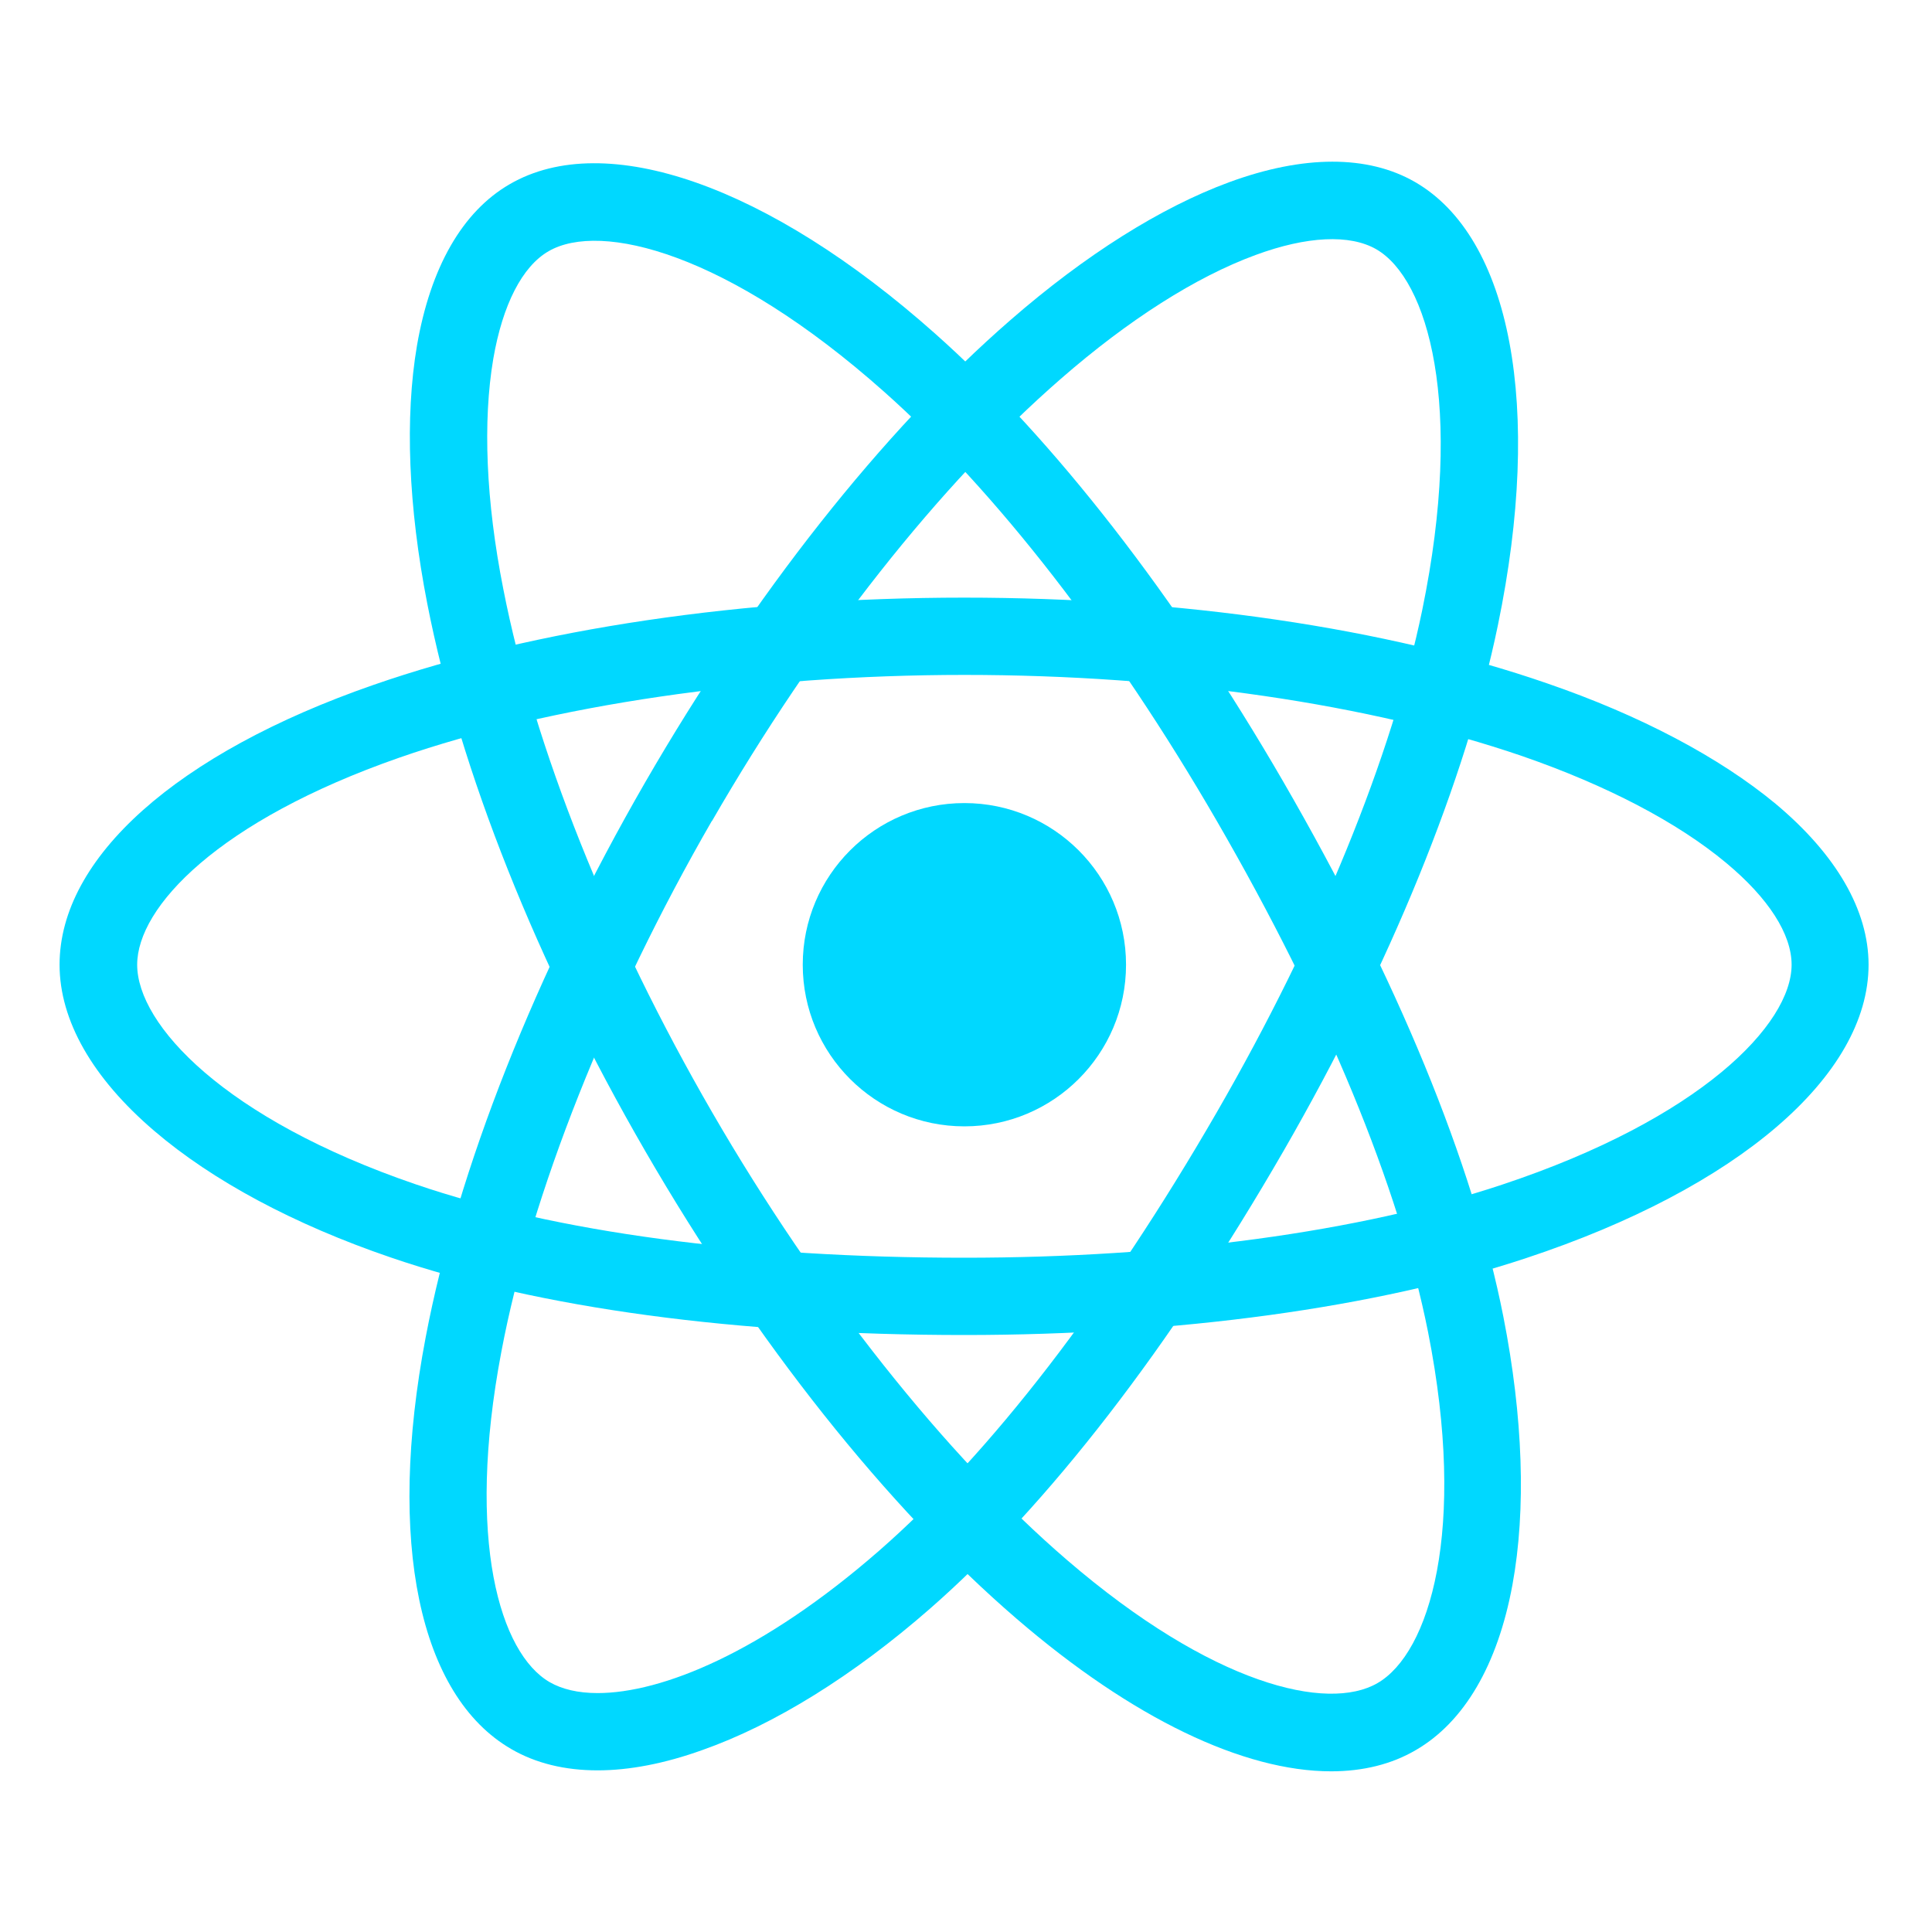
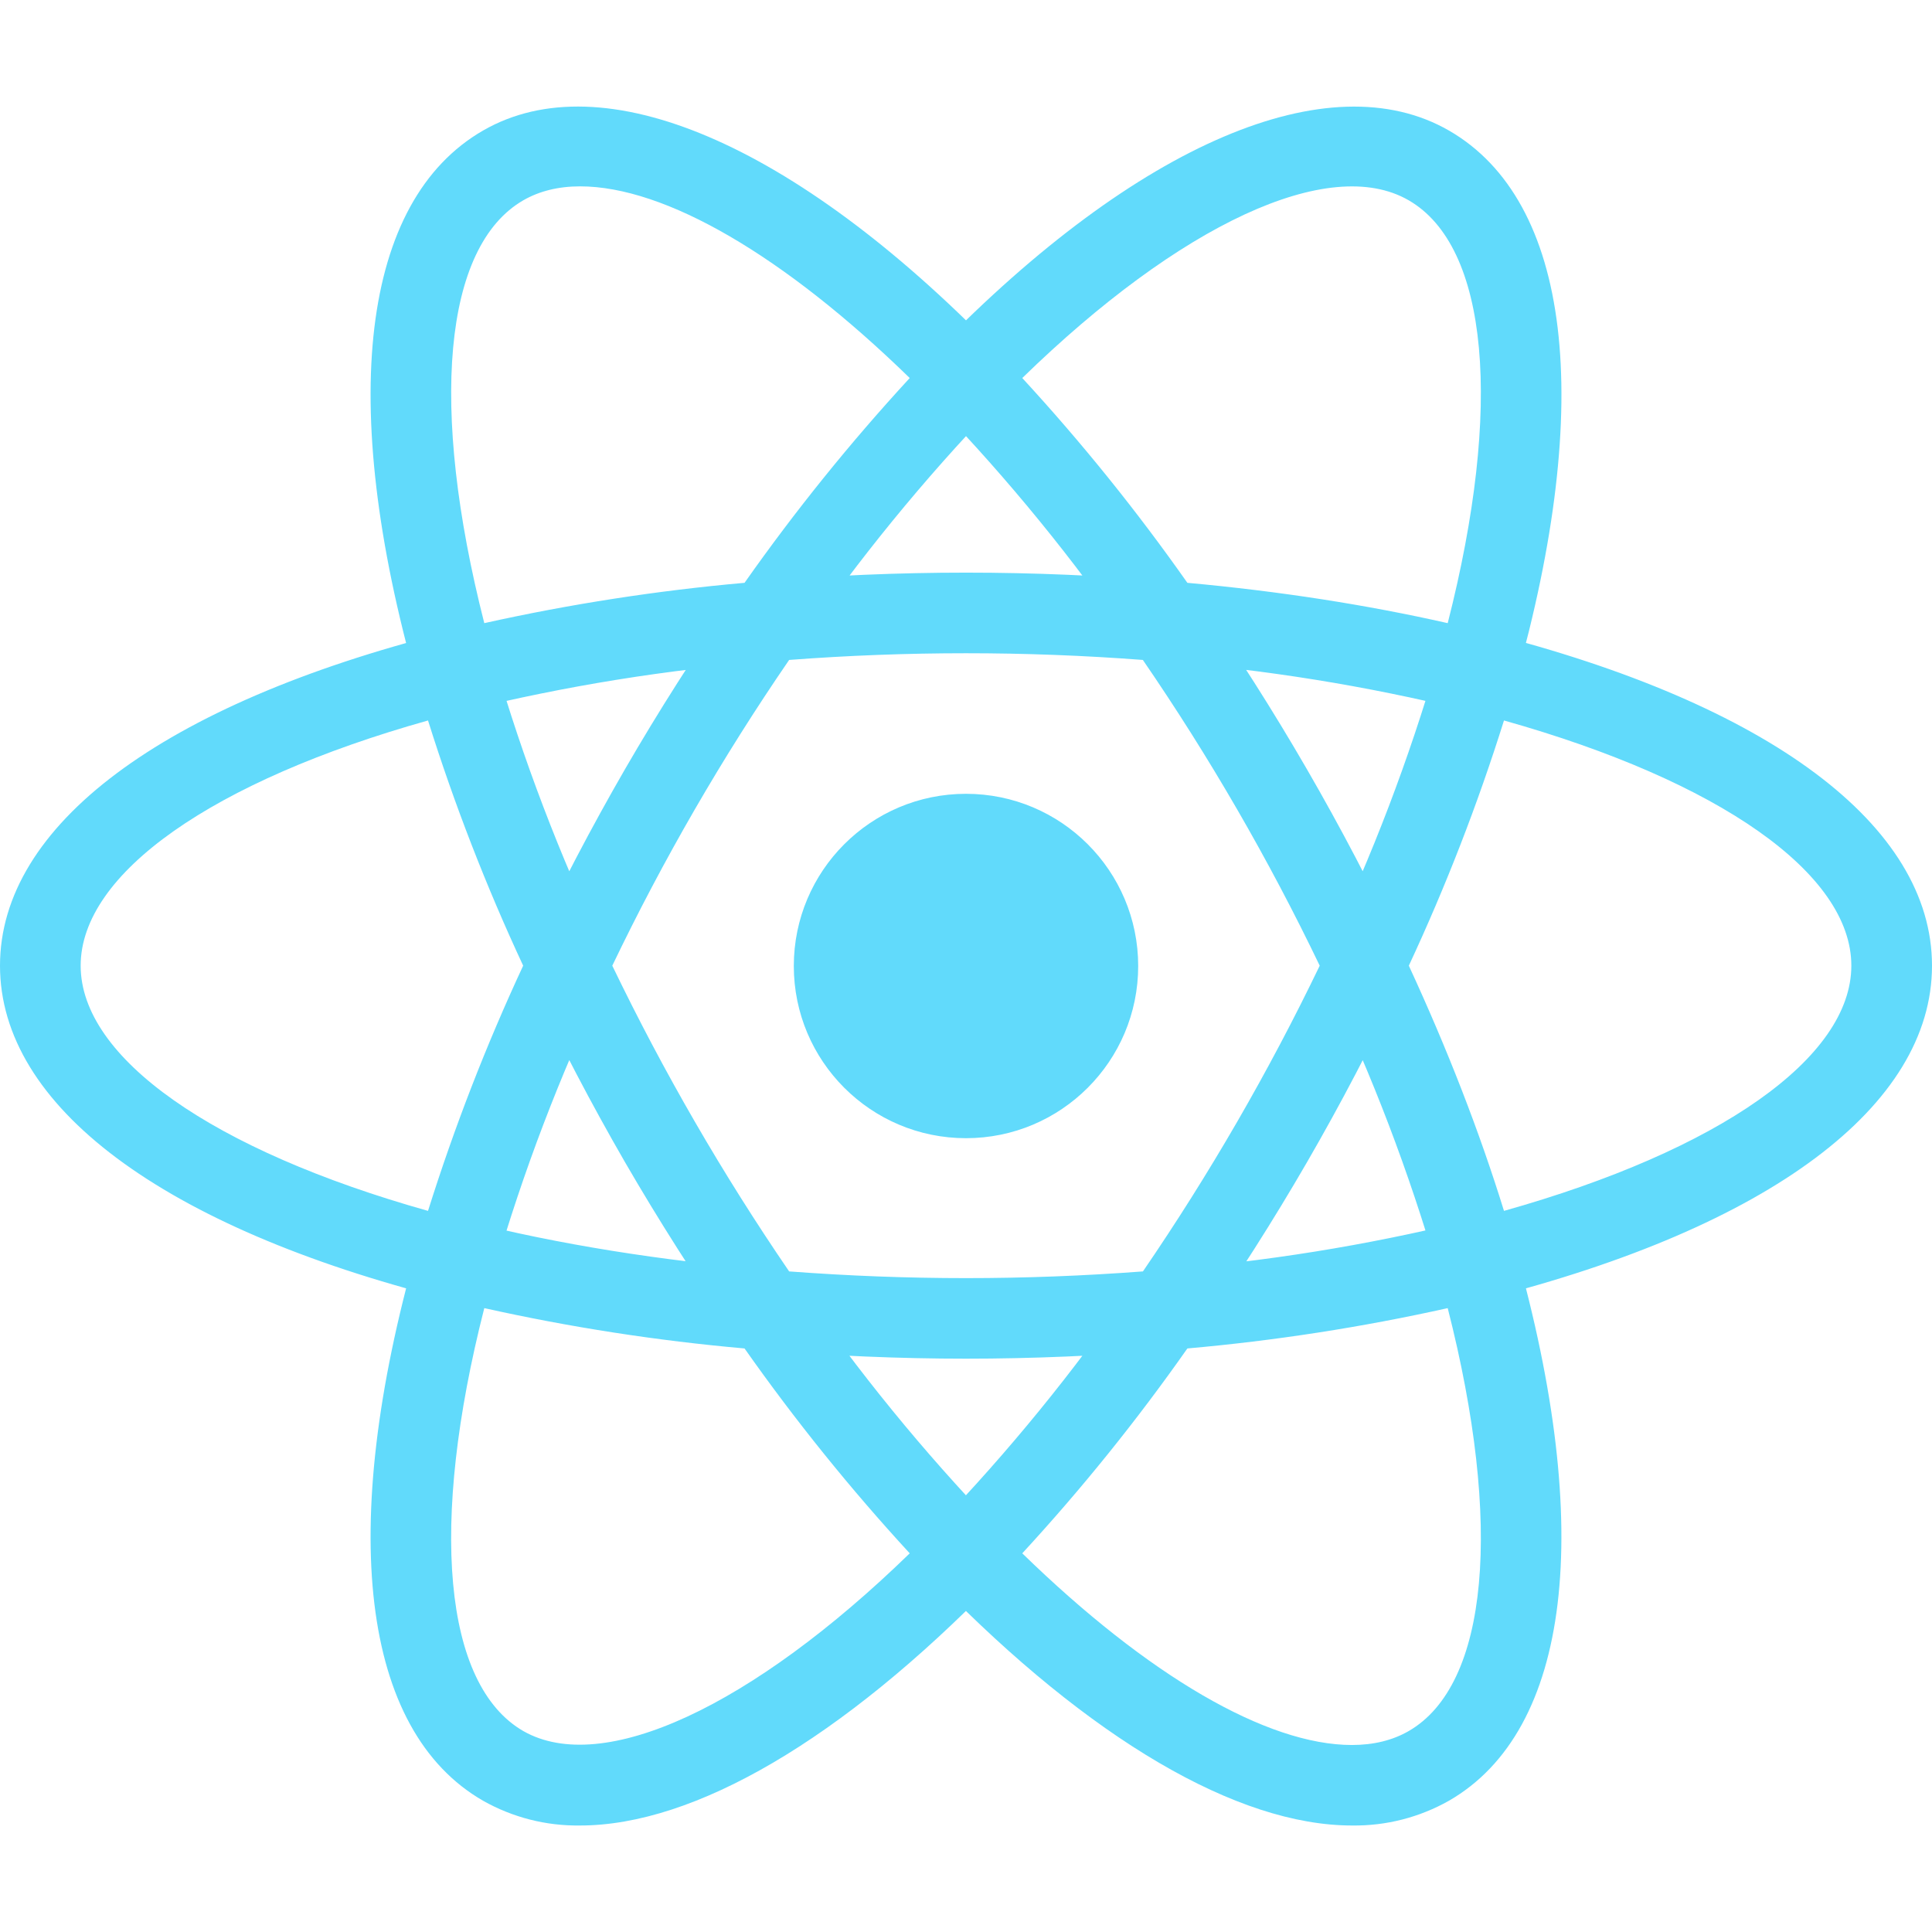
- <svg xmlns="http://www.w3.org/2000/svg" id="Layer_2" style="enable-background:new 0 0 600 600;" version="1.1" viewBox="0 0 600 600" xml:space="preserve">
-   <style type="text/css">
- 	.st0{fill:#00D8FF;}
- </style>
-   <circle class="st0" cx="299.5" cy="299.6" r="50.2" />
-   <g>
-     <path class="st0" d="M299.5,414.6c-70.5,0-132.1-8.3-178.2-24.1c-29.9-10.2-55.3-23.8-73.4-39.3c-19.2-16.4-29.4-34.3-29.4-51.6   c0-33.2,36.4-65.7,97.5-86.9c50-17.4,115.2-27.1,183.4-27.1c67,0,131.3,9.4,181,26.6c29.1,10,53.6,23,71,37.4   c18.9,15.8,28.9,33.1,28.9,50c0,34.5-40.7,69.4-106.3,91.1C427.6,406.1,365.6,414.6,299.5,414.6z M299.5,209.6   c-64.7,0-128.7,9.4-175.5,25.7c-56.2,19.6-81.4,46.4-81.4,64.3c0,18.6,27.1,47.9,86.5,68.2c43.6,14.9,102.6,22.8,170.4,22.8   c63.6,0,122.9-8,167-22.7c61.7-20.5,89.9-49.8,89.9-68.3c0-9.5-7.2-20.7-20.3-31.6c-15.1-12.6-37.1-24.1-63.4-33.2   C425.4,218.6,363.9,209.6,299.5,209.6z" />
-   </g>
-   <g>
-     <path class="st0" d="M185.6,549.8c-10.2,0-19.2-2.2-26.8-6.6c-28.7-16.6-38.7-64.4-26.6-127.9c9.9-52.1,34.1-113.3,68.2-172.4   c33.5-58,73.7-109,113.4-143.5c23.2-20.2,46.7-35,67.9-42.8c23.1-8.5,43.1-8.5,57.7-0.1c29.9,17.2,39.8,70,25.8,137.6   c-9.9,48-33.5,105.9-66.5,163.2c-35.2,61-73.2,110.2-109.9,142.3c-23.8,20.8-48.3,36-70.7,43.9   C206.4,547.7,195.4,549.8,185.6,549.8z M210.7,248.9l10.4,6c-32.3,56-56.2,116.1-65.4,164.9c-11.1,58.5-0.4,93.7,15,102.6   c3.8,2.2,8.8,3.4,14.9,3.4c19.9,0,51.2-12.6,87.4-44.2c34.7-30.3,71-77.5,104.9-136.2c31.8-55.1,54.4-110.5,63.8-156   c13.1-63.7,1.8-102.7-14.3-112c-8.2-4.7-21.5-4.1-37.5,1.8c-18.5,6.8-39.4,20.1-60.4,38.4c-37.7,32.8-76.2,81.6-108.4,137.4   L210.7,248.9z" />
-   </g>
-   <g>
-     <path class="st0" d="M413.4,550.1c-27.2,0-61.7-16.4-97.7-47.4c-40.2-34.6-81.1-86.1-115.3-145.2v0c-33.6-58-57.6-118.3-67.7-170   c-5.9-30.2-7-57.9-3.2-80.2c4.2-24.3,14.1-41.6,28.8-50.1c29.8-17.3,80.5,0.5,132.1,46.4c36.6,32.5,75,81.9,108.1,139.1   c35.3,61,59,118.5,68.4,166.3c6.1,31,7.1,59.8,2.8,83.2c-4.6,24.9-15,42.6-30,51.3C432.2,547.9,423.3,550.1,413.4,550.1z    M221.2,345.5c32.4,56,72.6,106.7,110.2,139c45.1,38.8,80.9,47.2,96.4,38.2c16.1-9.3,27.9-47.4,15.7-109   c-9-45.2-31.7-100.2-65.7-158.9c-31.9-55.1-68.6-102.4-103.3-133.2C225.9,78.4,186.5,68.7,170.4,78c-8.2,4.7-14.3,16.6-17.2,33.4   c-3.3,19.4-2.3,44.2,3.1,71.5C165.9,232,188.9,289.7,221.2,345.5L221.2,345.5z" />
-   </g>
+ <svg xmlns="http://www.w3.org/2000/svg" role="img" viewBox="0 0 24 24" fill="#61DAFB">
+   <path d="M12 9.861A2.139 2.139 0 1 0 12 14.139 2.139 2.139 0 1 0 12 9.861zM6.008 16.255l-.472-.12C2.018 15.246 0 13.737 0 11.996s2.018-3.25 5.536-4.139l.472-.119.133.468a23.53 23.53 0 0 0 1.363 3.578l.101.213-.101.213a23.307 23.307 0 0 0-1.363 3.578l-.133.467zM5.317 8.95c-2.674.751-4.315 1.9-4.315 3.046 0 1.145 1.641 2.294 4.315 3.046a24.95 24.95 0 0 1 1.182-3.046A24.752 24.752 0 0 1 5.317 8.95zM17.992 16.255l-.133-.469a23.357 23.357 0 0 0-1.364-3.577l-.101-.213.101-.213a23.42 23.42 0 0 0 1.364-3.578l.133-.468.473.119c3.517.889 5.535 2.398 5.535 4.14s-2.018 3.25-5.535 4.139l-.473.12zm-.491-4.259c.48 1.039.877 2.06 1.182 3.046 2.675-.752 4.315-1.901 4.315-3.046 0-1.146-1.641-2.294-4.315-3.046a24.788 24.788 0 0 1-1.182 3.046zM5.31 8.945l-.133-.467C4.188 4.992 4.488 2.494 6 1.622c1.483-.856 3.864.155 6.359 2.716l.34.349-.34.349a23.552 23.552 0 0 0-2.422 2.967l-.135.193-.235.02a23.657 23.657 0 0 0-3.785.61l-.472.119zm1.896-6.63c-.268 0-.505.058-.705.173-.994.573-1.17 2.565-.485 5.253a25.122 25.122 0 0 1 3.233-.501 24.847 24.847 0 0 1 2.052-2.544c-1.56-1.519-3.037-2.381-4.095-2.381zM16.795 22.677c-.001 0-.001 0 0 0-1.425 0-3.255-1.073-5.154-3.023l-.34-.349.34-.349a23.53 23.53 0 0 0 2.421-2.968l.135-.193.234-.02a23.63 23.63 0 0 0 3.787-.609l.472-.119.134.468c.987 3.484.688 5.983-.824 6.854a2.38 2.38 0 0 1-1.205.308zm-4.096-3.381c1.56 1.519 3.037 2.381 4.095 2.381h.001c.267 0 .505-.058.704-.173.994-.573 1.171-2.566.485-5.254a25.02 25.02 0 0 1-3.234.501 24.674 24.674 0 0 1-2.051 2.545zM18.69 8.945l-.472-.119a23.479 23.479 0 0 0-3.787-.61l-.234-.02-.135-.193a23.414 23.414 0 0 0-2.421-2.967l-.34-.349.34-.349C14.135 1.778 16.515.767 18 1.622c1.512.872 1.812 3.37.824 6.855l-.134.468zM14.75 7.24c1.142.104 2.227.273 3.234.501.686-2.688.509-4.68-.485-5.253-.988-.571-2.845.304-4.8 2.208A24.849 24.849 0 0 1 14.75 7.24zM7.206 22.677A2.38 2.38 0 0 1 6 22.369c-1.512-.871-1.812-3.369-.823-6.854l.132-.468.472.119c1.155.291 2.429.496 3.785.609l.235.02.134.193a23.596 23.596 0 0 0 2.422 2.968l.34.349-.34.349c-1.898 1.95-3.728 3.023-5.151 3.023zm-1.19-6.427c-.686 2.688-.509 4.681.485 5.254.987.563 2.843-.305 4.8-2.208a24.998 24.998 0 0 1-2.052-2.545 24.976 24.976 0 0 1-3.233-.501zM12 16.878c-.823 0-1.669-.036-2.516-.106l-.235-.02-.135-.193a30.388 30.388 0 0 1-1.35-2.122 30.354 30.354 0 0 1-1.166-2.228l-.1-.213.1-.213a30.3 30.3 0 0 1 1.166-2.228c.414-.716.869-1.43 1.35-2.122l.135-.193.235-.02a29.785 29.785 0 0 1 5.033 0l.234.02.134.193a30.006 30.006 0 0 1 2.517 4.35l.101.213-.101.213a29.6 29.6 0 0 1-2.517 4.35l-.134.193-.234.02c-.847.07-1.694.106-2.517.106zm-2.197-1.084c1.48.111 2.914.111 4.395 0a29.006 29.006 0 0 0 2.196-3.798 28.585 28.585 0 0 0-2.197-3.798 29.031 29.031 0 0 0-4.394 0 28.477 28.477 0 0 0-2.197 3.798 29.114 29.114 0 0 0 2.197 3.798z" />
</svg>
